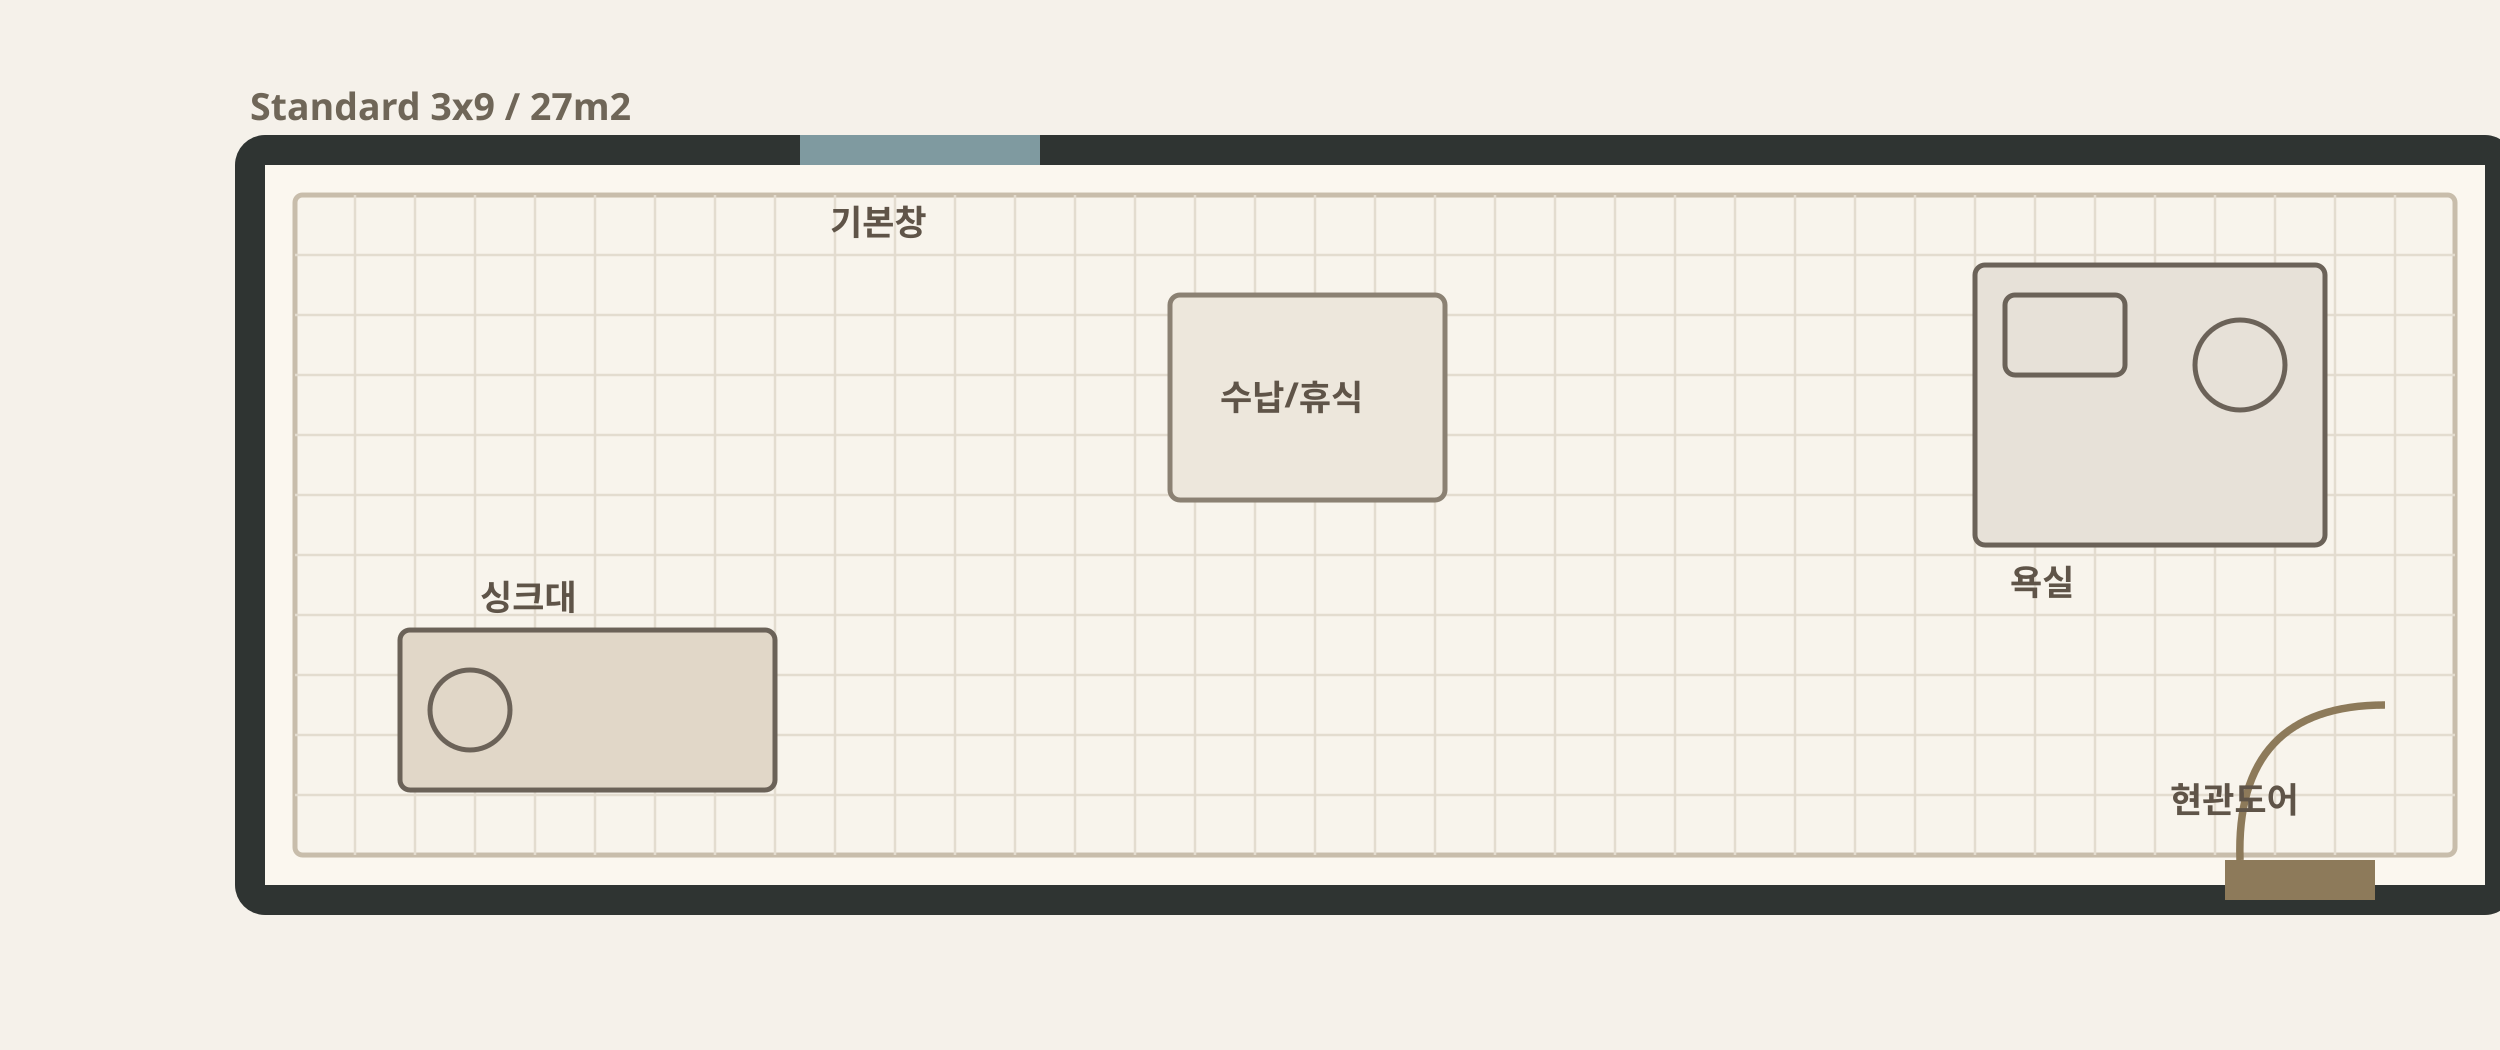
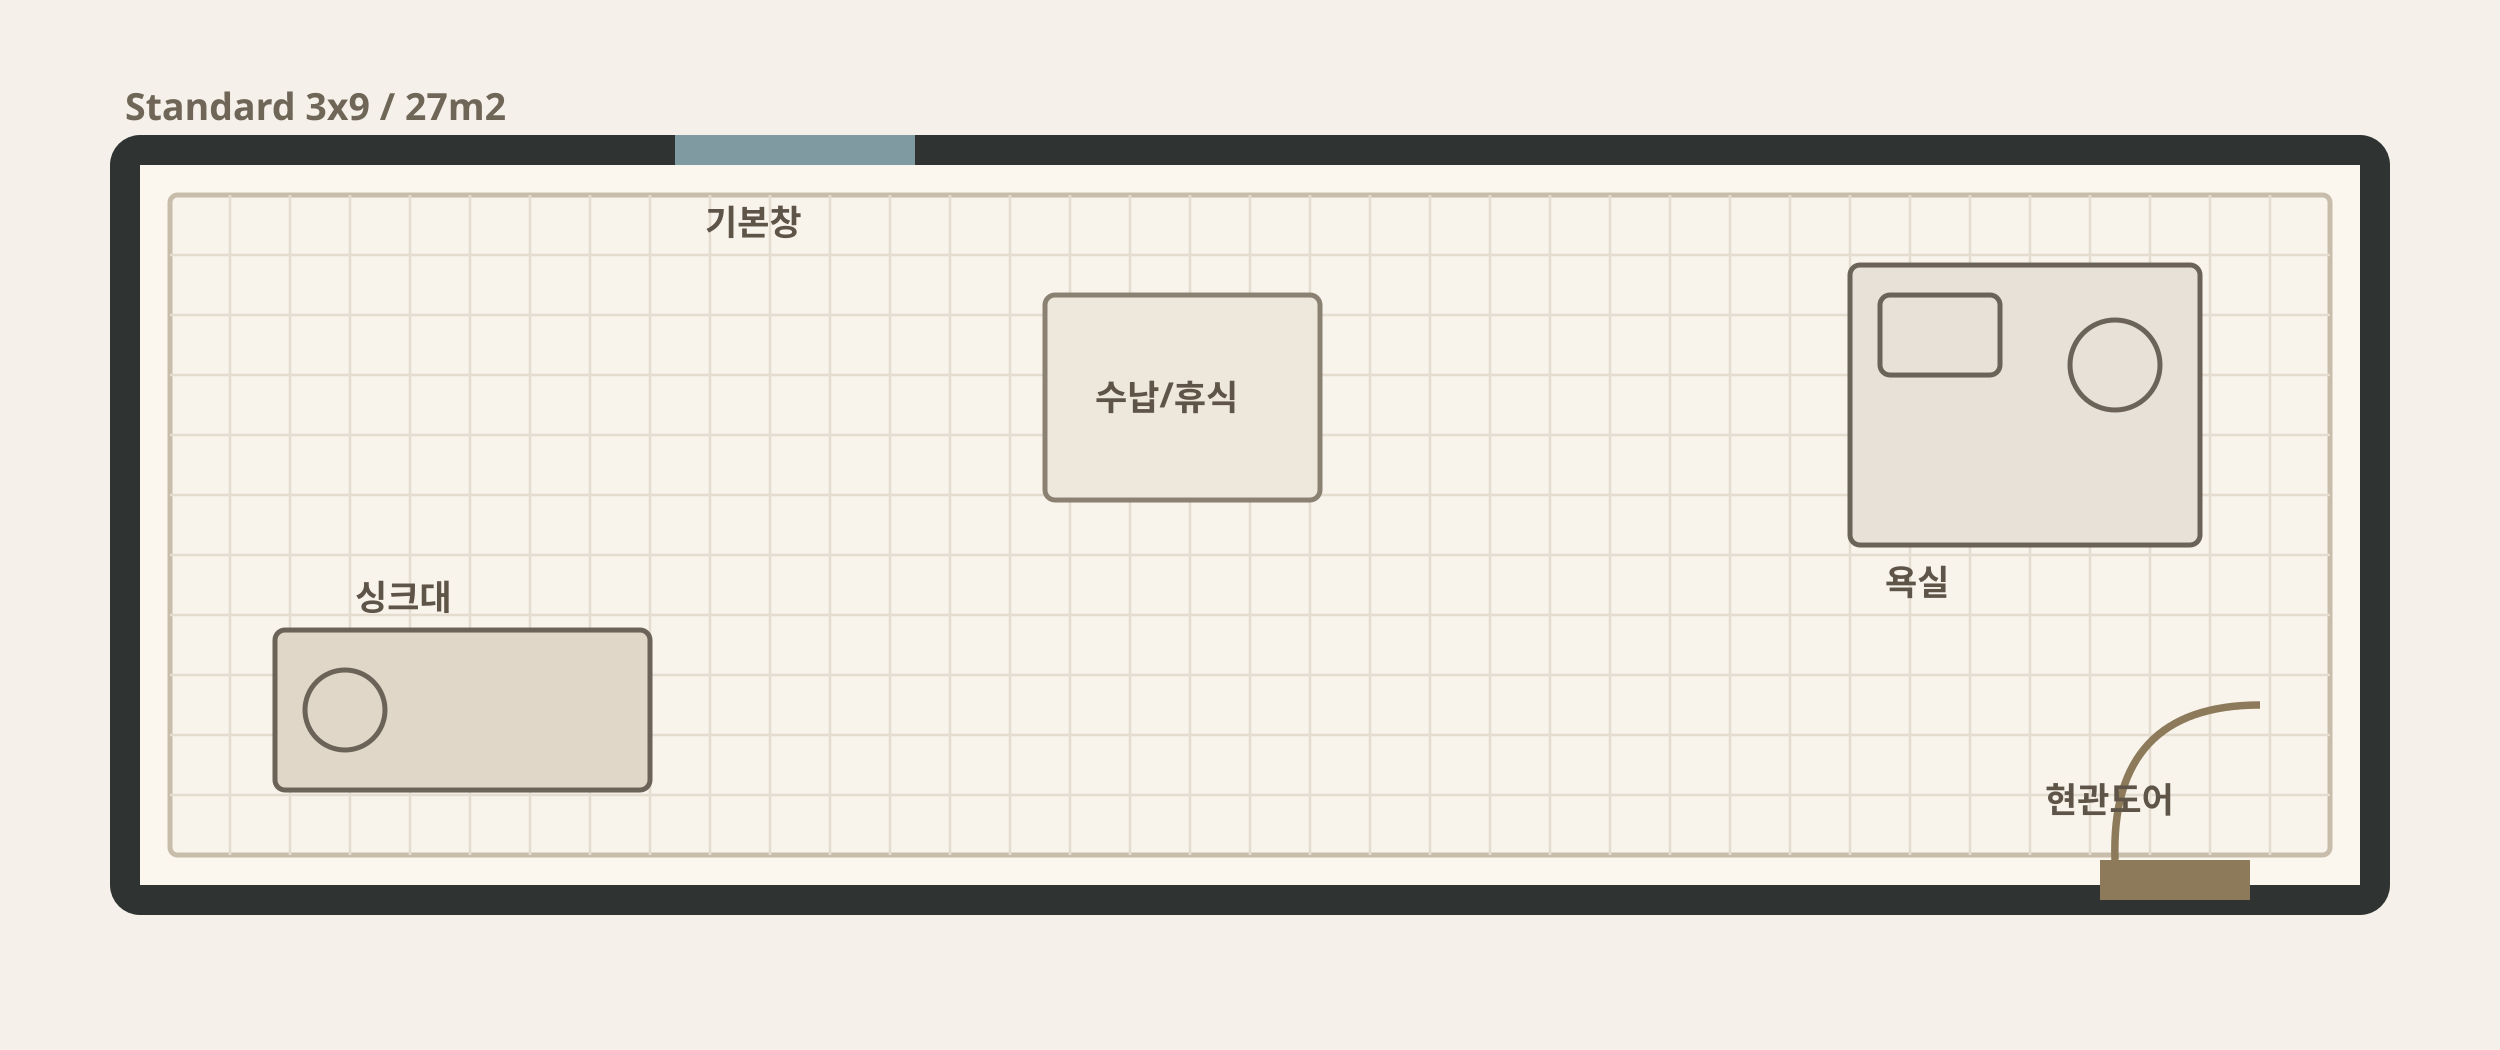
<svg xmlns="http://www.w3.org/2000/svg" width="1000" height="420" viewBox="0 0 1000 420" fill="none">
  <rect width="1000" height="420" fill="#f5f1ea" />
-   <text x="100" y="48" fill="#6f6658" font-family="sans-serif" font-size="15" font-weight="800">Standard 3x9 / 27m2</text>
-   <rect x="100" y="60" width="900" height="300" rx="6" fill="#fbf7ef" stroke="#2f3432" stroke-width="12" />
-   <rect x="118" y="78" width="864" height="264" rx="3" fill="#f8f4ec" stroke="#c8bdab" stroke-width="2" />
+   <text x="50" y="48" fill="#6f6658" font-family="sans-serif" font-size="15" font-weight="800">Standard 3x9 / 27m2</text>
+   <rect x="50" y="60" width="900" height="300" rx="6" fill="#fbf7ef" stroke="#2f3432" stroke-width="12" />
+   <rect x="68" y="78" width="864" height="264" rx="3" fill="#f8f4ec" stroke="#c8bdab" stroke-width="2" />
  <g stroke="#e3dccf" stroke-width="1">
-     <path d="M142 78V342" />
-     <path d="M166 78V342" />
-     <path d="M190 78V342" />
-     <path d="M214 78V342" />
-     <path d="M238 78V342" />
-     <path d="M262 78V342" />
-     <path d="M286 78V342" />
-     <path d="M310 78V342" />
-     <path d="M334 78V342" />
-     <path d="M358 78V342" />
-     <path d="M382 78V342" />
-     <path d="M406 78V342" />
-     <path d="M430 78V342" />
-     <path d="M454 78V342" />
-     <path d="M478 78V342" />
-     <path d="M502 78V342" />
-     <path d="M526 78V342" />
-     <path d="M550 78V342" />
-     <path d="M574 78V342" />
-     <path d="M598 78V342" />
-     <path d="M622 78V342" />
-     <path d="M646 78V342" />
-     <path d="M670 78V342" />
-     <path d="M694 78V342" />
-     <path d="M718 78V342" />
-     <path d="M742 78V342" />
-     <path d="M766 78V342" />
-     <path d="M790 78V342" />
-     <path d="M814 78V342" />
-     <path d="M838 78V342" />
-     <path d="M862 78V342" />
-     <path d="M886 78V342" />
-     <path d="M910 78V342" />
-     <path d="M934 78V342" />
-     <path d="M958 78V342" />
-     <path d="M118 102H982" />
-     <path d="M118 126H982" />
-     <path d="M118 150H982" />
-     <path d="M118 174H982" />
-     <path d="M118 198H982" />
-     <path d="M118 222H982" />
-     <path d="M118 246H982" />
-     <path d="M118 270H982" />
-     <path d="M118 294H982" />
-     <path d="M118 318H982" />
+     <path d="M92 78V342" />
+     <path d="M116 78V342" />
+     <path d="M140 78V342" />
+     <path d="M164 78V342" />
+     <path d="M188 78V342" />
+     <path d="M212 78V342" />
+     <path d="M236 78V342" />
+     <path d="M260 78V342" />
+     <path d="M284 78V342" />
+     <path d="M308 78V342" />
+     <path d="M332 78V342" />
+     <path d="M356 78V342" />
+     <path d="M380 78V342" />
+     <path d="M404 78V342" />
+     <path d="M428 78V342" />
+     <path d="M452 78V342" />
+     <path d="M476 78V342" />
+     <path d="M500 78V342" />
+     <path d="M524 78V342" />
+     <path d="M548 78V342" />
+     <path d="M572 78V342" />
+     <path d="M596 78V342" />
+     <path d="M620 78V342" />
+     <path d="M644 78V342" />
+     <path d="M668 78V342" />
+     <path d="M692 78V342" />
+     <path d="M716 78V342" />
+     <path d="M740 78V342" />
+     <path d="M764 78V342" />
+     <path d="M788 78V342" />
+     <path d="M812 78V342" />
+     <path d="M836 78V342" />
+     <path d="M860 78V342" />
+     <path d="M884 78V342" />
+     <path d="M908 78V342" />
+     <path d="M68 102H932" />
+     <path d="M68 126H932" />
+     <path d="M68 150H932" />
+     <path d="M68 174H932" />
+     <path d="M68 198H932" />
+     <path d="M68 222H932" />
+     <path d="M68 246H932" />
+     <path d="M68 270H932" />
+     <path d="M68 294H932" />
+     <path d="M68 318H932" />
  </g>
-   <rect x="890" y="344" width="60" height="16" fill="#8d7a5a" />
-   <path d="M896 344Q894 282 954 282" stroke="#8d7a5a" stroke-width="3" />
-   <text x="868" y="325" fill="#5f5448" font-family="sans-serif" font-size="14" font-weight="700">현관도어</text>
-   <rect x="320" y="54" width="96" height="12" fill="#7f9aa0" />
-   <text x="332" y="94" fill="#5f5448" font-family="sans-serif" font-size="14" font-weight="700">기본창</text>
-   <rect x="160" y="252" width="150" height="64" rx="4" fill="#e1d7c8" stroke="#6b6258" stroke-width="2" />
-   <circle cx="188" cy="284" r="16" stroke="#6b6258" stroke-width="2" />
-   <text x="192" y="244" fill="#5f5448" font-family="sans-serif" font-size="14" font-weight="700">싱크대</text>
-   <rect x="790" y="106" width="140" height="112" rx="4" fill="#e7e1d8" stroke="#6b6258" stroke-width="2" />
-   <circle cx="896" cy="146" r="18" stroke="#6b6258" stroke-width="2" />
-   <rect x="802" y="118" width="48" height="32" rx="4" stroke="#6b6258" stroke-width="2" />
-   <text x="804" y="238" fill="#5f5448" font-family="sans-serif" font-size="14" font-weight="700">욕실</text>
-   <rect x="468" y="118" width="110" height="82" rx="4" fill="#ede7dc" stroke="#8b8173" stroke-width="2" />
-   <text x="488" y="164" fill="#5f5448" font-family="sans-serif" font-size="14" font-weight="700">수납/휴식</text>
+   <rect x="840" y="344" width="60" height="16" fill="#8d7a5a" />
+   <path d="M846 344Q844 282 904 282" stroke="#8d7a5a" stroke-width="3" />
+   <text x="818" y="325" fill="#5f5448" font-family="sans-serif" font-size="14" font-weight="700">현관도어</text>
+   <rect x="270" y="54" width="96" height="12" fill="#7f9aa0" />
+   <text x="282" y="94" fill="#5f5448" font-family="sans-serif" font-size="14" font-weight="700">기본창</text>
+   <rect x="110" y="252" width="150" height="64" rx="4" fill="#e1d7c8" stroke="#6b6258" stroke-width="2" />
+   <circle cx="138" cy="284" r="16" stroke="#6b6258" stroke-width="2" />
+   <text x="142" y="244" fill="#5f5448" font-family="sans-serif" font-size="14" font-weight="700">싱크대</text>
+   <rect x="740" y="106" width="140" height="112" rx="4" fill="#e7e1d8" stroke="#6b6258" stroke-width="2" />
+   <circle cx="846" cy="146" r="18" stroke="#6b6258" stroke-width="2" />
+   <rect x="752" y="118" width="48" height="32" rx="4" stroke="#6b6258" stroke-width="2" />
+   <text x="754" y="238" fill="#5f5448" font-family="sans-serif" font-size="14" font-weight="700">욕실</text>
+   <rect x="418" y="118" width="110" height="82" rx="4" fill="#ede7dc" stroke="#8b8173" stroke-width="2" />
+   <text x="438" y="164" fill="#5f5448" font-family="sans-serif" font-size="14" font-weight="700">수납/휴식</text>
</svg>
